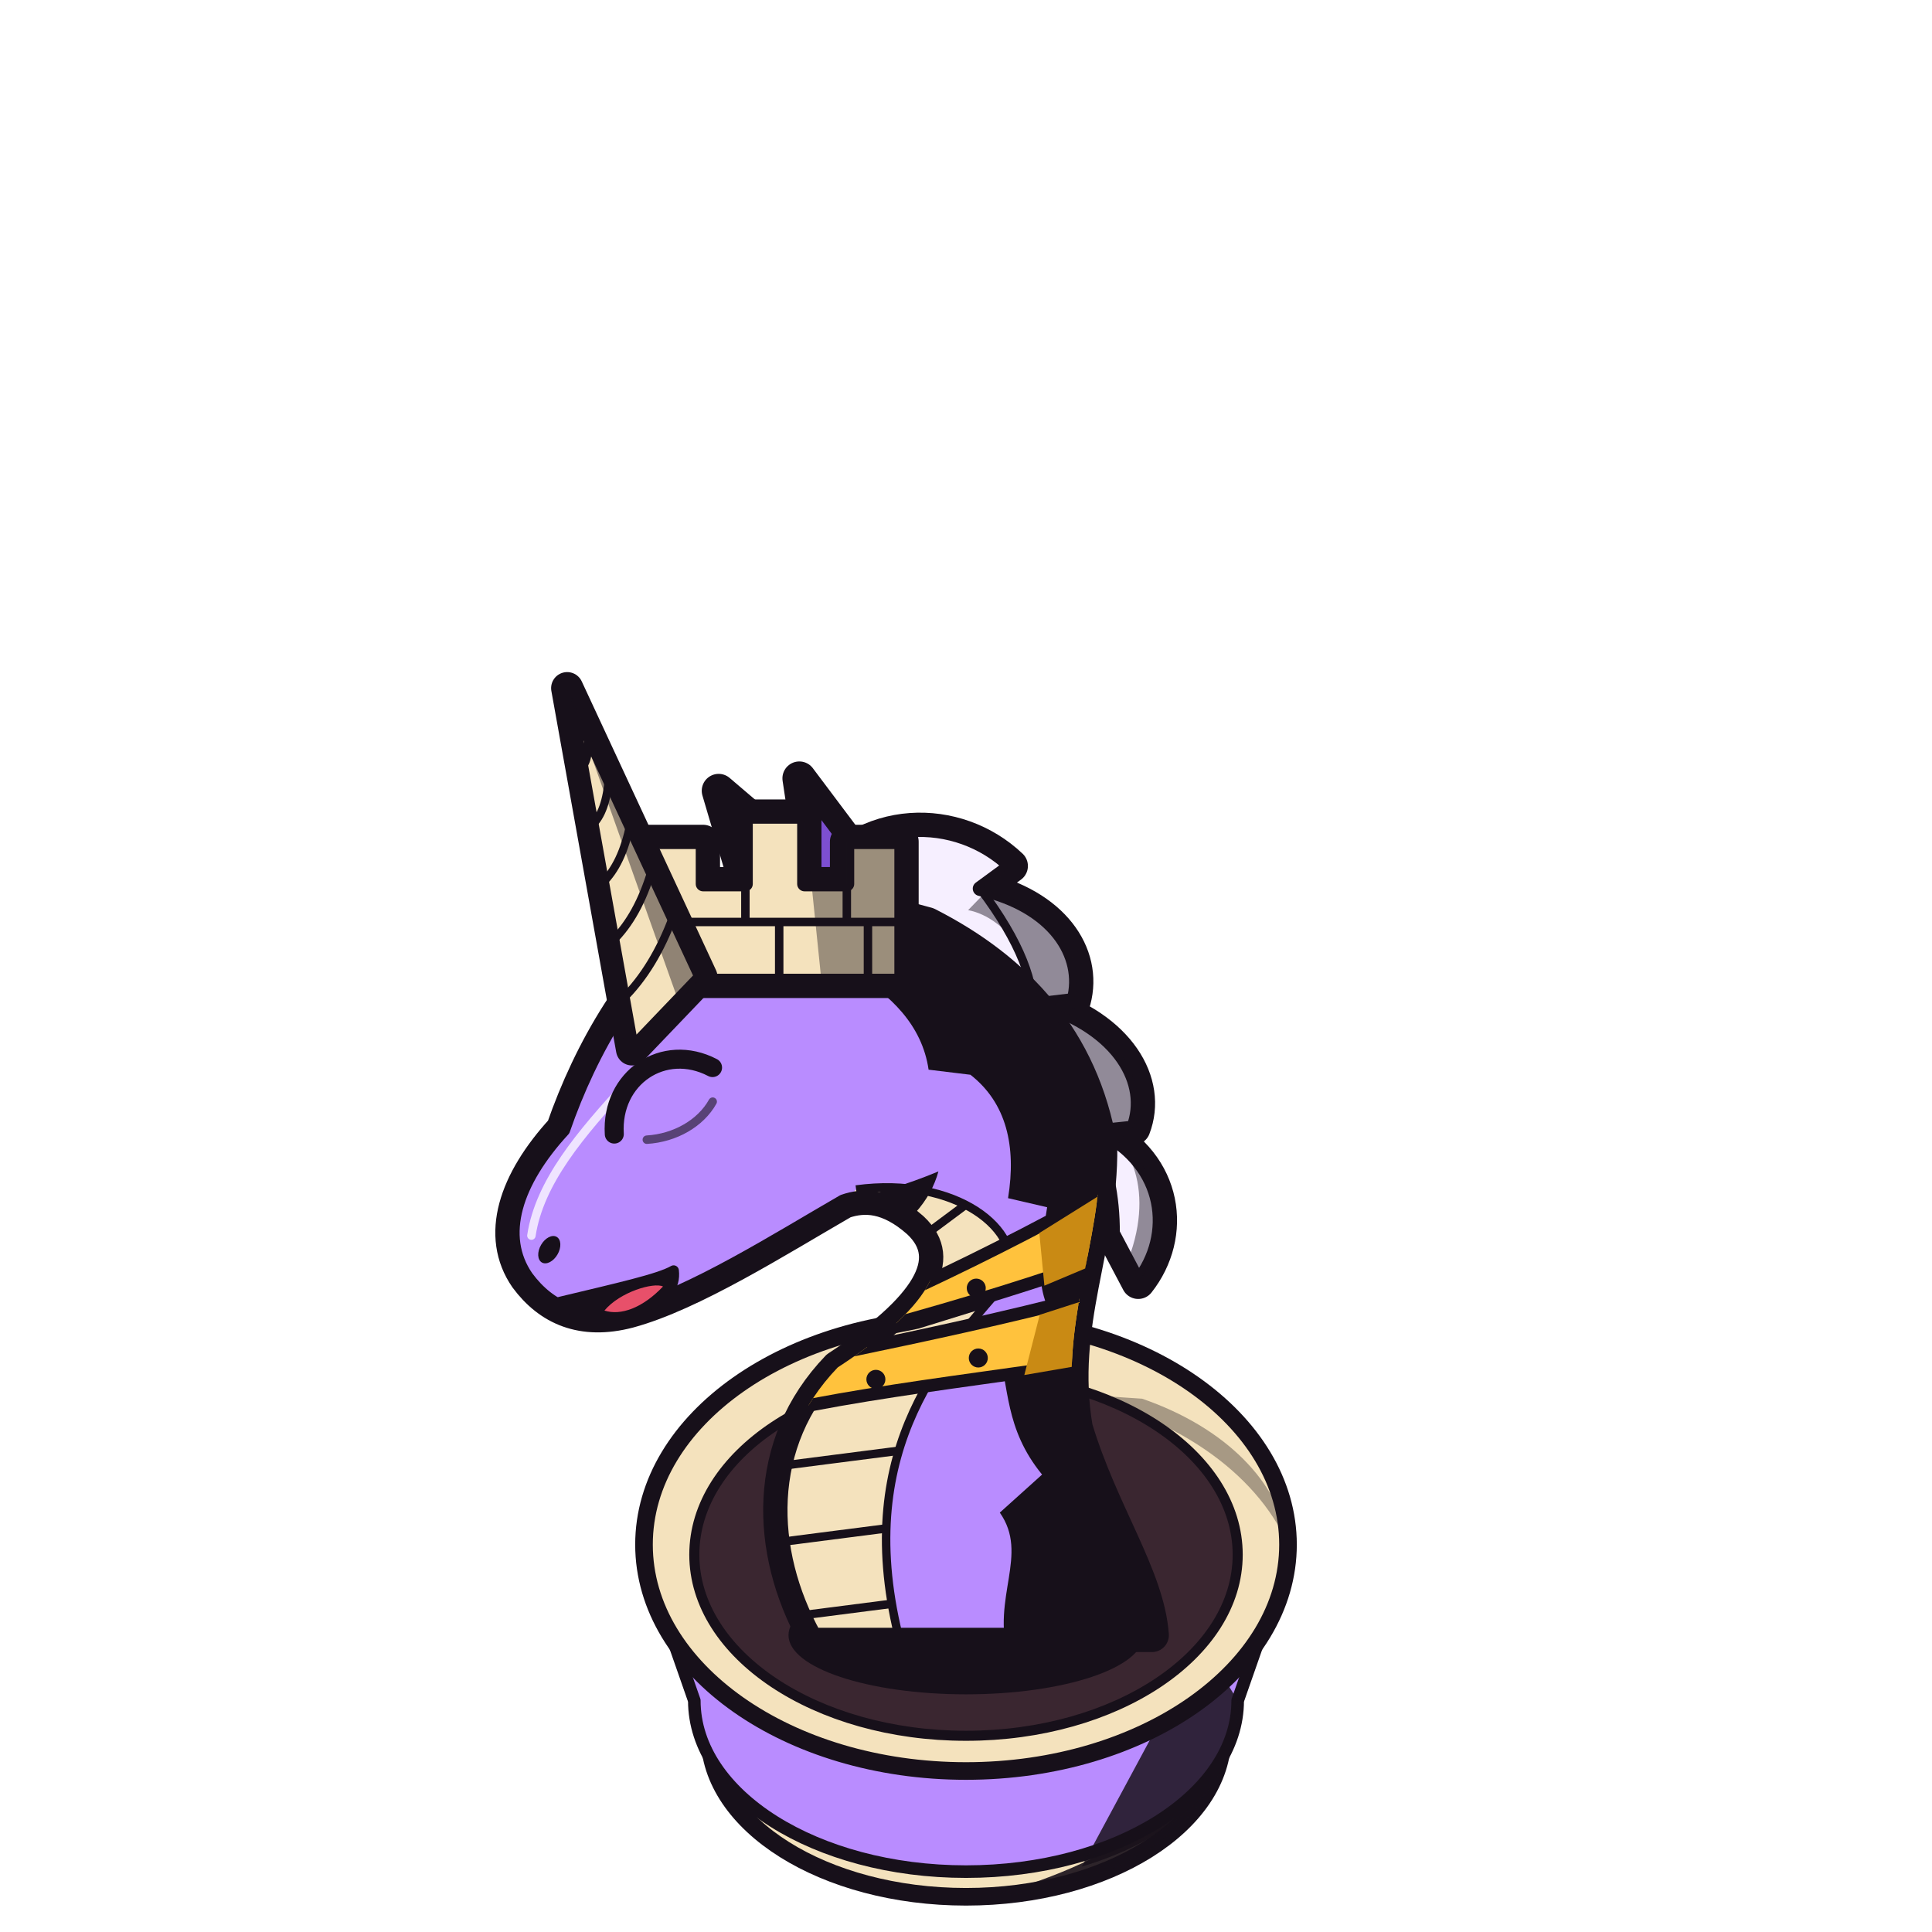
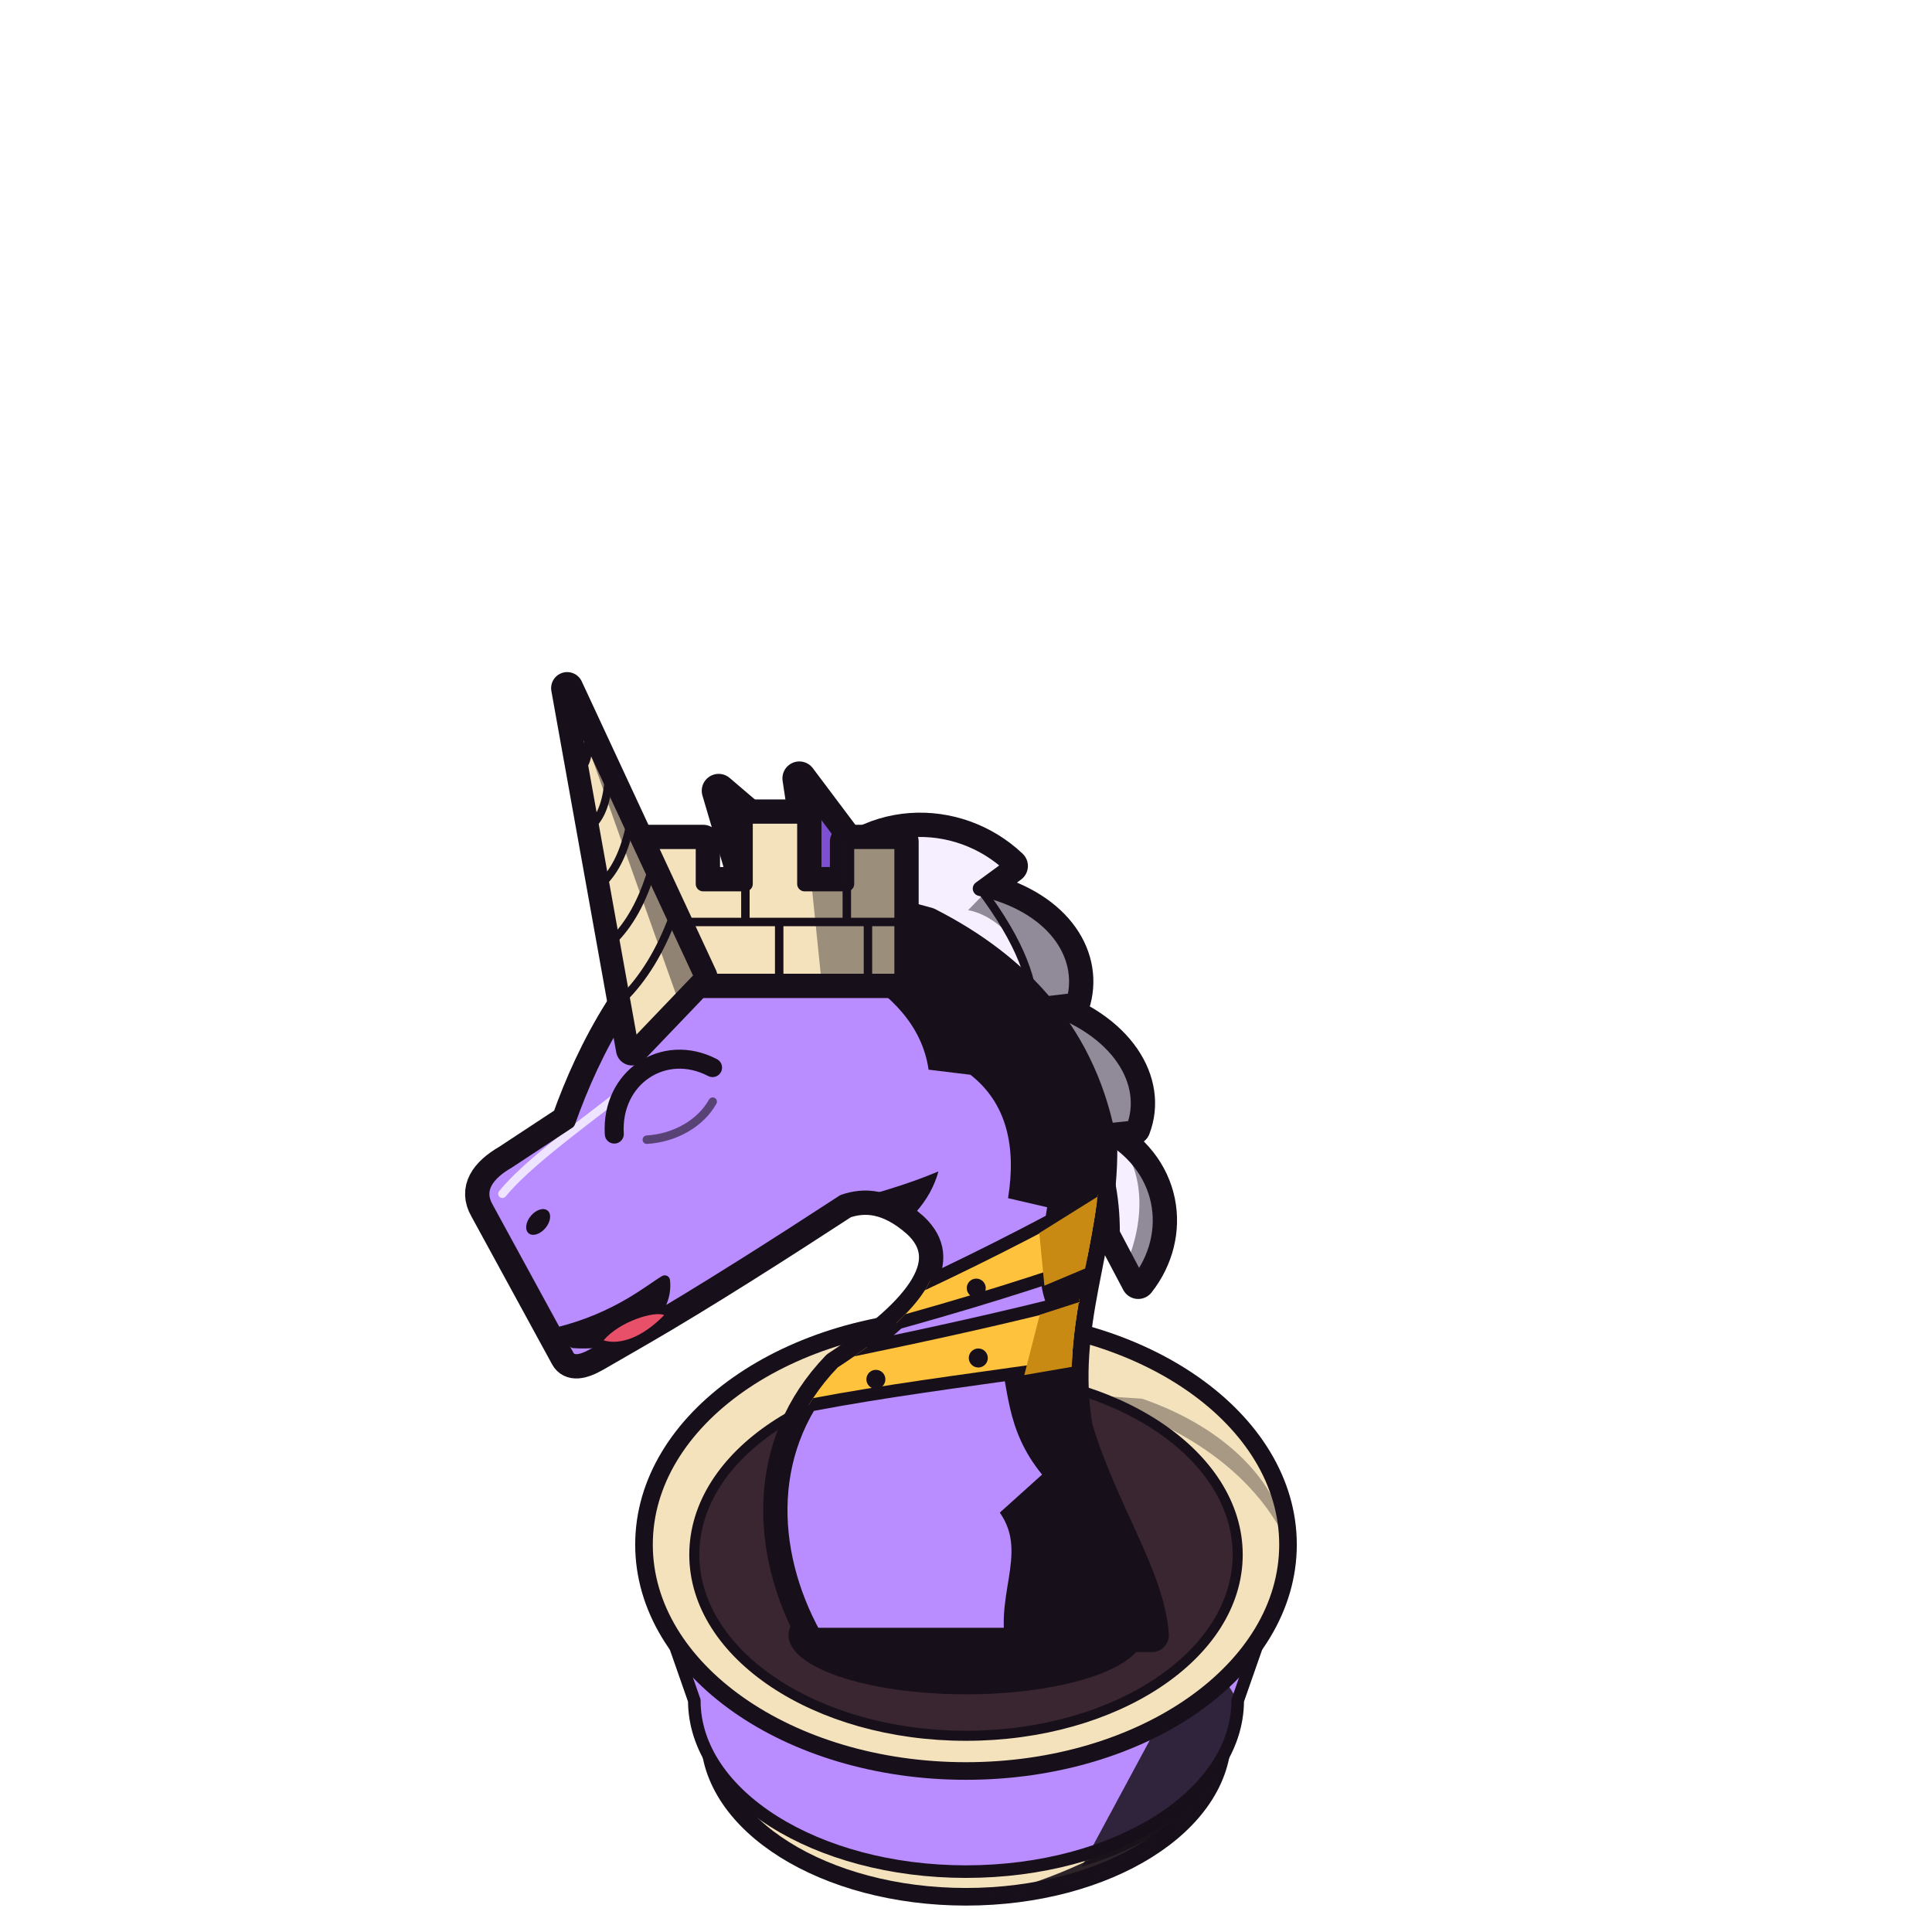
<svg xmlns="http://www.w3.org/2000/svg" viewBox="0 0 768 768" width="768" height="768">
  <path d="M256,614 L282,690 A102,64 0 0 0 486,690 L512,614 Z" fill="#f4e2bd" stroke="#17101a" stroke-width="7" stroke-linejoin="round" />
  <path d="M498,614 L486,690 A102,64 0 0 1 392,754 C440,742 478,716 486,690 Z" fill="#17101a" opacity=".9" />
  <path d="M262,636 L276,676 A108,68 0 0 0 492,676 L506,636 A128,90 0 0 1 262,636 Z" fill="#b98cff" stroke="#17101a" stroke-width="5" stroke-linejoin="round" />
  <path d="M470,640 L492,676 A108,68 0 0 1 430,742 L458,690 Z" fill="#17101a" opacity=".85" />
  <ellipse cx="384" cy="614" rx="128" ry="90" fill="#f4e2bd" stroke="#17101a" stroke-width="7" />
  <ellipse cx="384" cy="618" rx="108" ry="72" fill="#3a2630" stroke="#17101a" stroke-width="4" />
  <path d="M424,554 A128,90 0 0 1 512,614 A108,72 0 0 0 454,556 Z" fill="#17101a" opacity=".35" />
  <g transform="translate(384 650) scale(0.84) translate(-384 -650)">
    <ellipse cx="384" cy="650" rx="84" ry="28" fill="#17101a" />
    <path d="M311.8,296.1 C335.7,261.5 379.6,261.6 405.3,286.0 L390.7,296.7 C425.2,304.5 440.9,327.8 435.1,349.6 L420.0,351.4 C456.5,362.7 471.5,388.7 463.3,410.0 L447.9,411.6 C479.0,427.3 483.1,460.6 465.5,482.9 L453.3,459.8 C453.5,425.0 439.8,397.7 416.1,376.8 C390.9,345.1 360.5,316.5 311.8,296.1 Z" fill="none" stroke="#17101a" stroke-width="16" stroke-linejoin="round" />
    <path d="M311.8,296.1 C335.7,261.5 379.6,261.6 405.3,286.0 L390.7,296.7 C425.2,304.5 440.9,327.8 435.1,349.6 L420.0,351.4 C456.5,362.7 471.5,388.7 463.3,410.0 L447.9,411.6 C479.0,427.3 483.1,460.6 465.5,482.9 L453.3,459.8 C453.5,425.0 439.8,397.7 416.1,376.8 C390.9,345.1 360.5,316.5 311.8,296.1 Z" fill="#f6efff" stroke="#17101a" stroke-width="7" stroke-linejoin="round" />
    <path d="M390.7,296.7 C410.2,322.5 416.7,341.8 415.8,356.2 M420.0,351.4 C439.4,377.1 446.0,396.5 447.2,414.3" fill="none" stroke="#17101a" stroke-width="4" />
    <path d="M405.3,286.0 L390.7,296.7 C425.2,304.5 440.9,327.8 435.1,349.6 L420.0,351.4 C456.5,362.7 471.5,388.7 463.3,410.0 L447.9,411.6 C479.0,427.3 483.1,460.6 465.5,482.9 L462.0,468.9 C473.5,435.0 458.7,410.2 441.3,408.4 C448.6,381.1 433.2,362.3 416.0,360.6 C421.6,334.3 403.2,310.3 385.0,306.9 Z" fill="#17101a" opacity=".45" />
    <clipPath id="c4">
-       <path d="M175.9,480.8 C162.2,461.0 170.5,435.4 193.2,410.7 C206.2,373.2 228.1,335.2 259.8,310.0 C283.8,291.5 312.3,288.9 335.7,305.4 L365.7,313.5 C408.2,335.1 438.9,368.2 447.6,418.8 C448.1,466.0 427.6,502.3 436.0,552.0 C448.0,592.0 470.0,622.0 472.0,650.0 L312.0,650.0 C290.0,610.0 288.0,560.0 323.3,523.3 C365.1,496.0 380.9,472.5 361.6,454.4 C347.4,441.8 335.8,441.6 326.1,444.9 C294.9,462.9 254.4,488.6 224.4,496.7 C202.3,502.5 186.7,495.4 175.9,480.8 Z" />
+       <path d="M195.2,518.1 L156.9,447.9 C151.9,439.2 156.9,431.7 167.3,425.7 L195.7,407.0 C208.0,372.2 228.1,335.2 259.8,310.0 C283.8,291.5 312.3,288.9 335.7,305.4 L365.7,313.5 C408.2,335.1 438.9,368.2 447.6,418.8 C448.1,466.0 427.6,502.3 436.0,552.0 C448.0,592.0 470.0,622.0 472.0,650.0 L312.0,650.0 C290.0,610.0 288.0,560.0 323.3,523.3 C365.1,496.0 380.9,472.5 361.6,454.4 C347.4,441.8 335.8,441.6 326.1,444.9 C295.9,464.6 258.8,488.3 229.4,505.3 L208.6,517.3 C201.7,521.3 197.2,521.6 195.2,518.1 Z" />
    </clipPath>
-     <path d="M175.9,480.8 C162.2,461.0 170.5,435.4 193.2,410.7 C206.2,373.2 228.1,335.2 259.8,310.0 C283.8,291.5 312.3,288.9 335.7,305.4 L365.7,313.5 C408.2,335.1 438.9,368.2 447.6,418.8 C448.1,466.0 427.6,502.3 436.0,552.0 C448.0,592.0 470.0,622.0 472.0,650.0 L312.0,650.0 C290.0,610.0 288.0,560.0 323.3,523.3 C365.1,496.0 380.9,472.5 361.6,454.4 C347.4,441.8 335.8,441.6 326.1,444.9 C294.9,462.9 254.4,488.6 224.4,496.7 C202.3,502.5 186.7,495.4 175.9,480.8 Z" fill="none" stroke="#17101a" stroke-width="16" stroke-linejoin="round" />
-     <path d="M175.9,480.8 C162.2,461.0 170.5,435.4 193.2,410.7 C206.2,373.2 228.1,335.2 259.8,310.0 C283.8,291.5 312.3,288.9 335.7,305.4 L365.7,313.5 C408.2,335.1 438.9,368.2 447.6,418.8 C448.1,466.0 427.6,502.3 436.0,552.0 C448.0,592.0 470.0,622.0 472.0,650.0 L312.0,650.0 C290.0,610.0 288.0,560.0 323.3,523.3 C365.1,496.0 380.9,472.5 361.6,454.4 C347.4,441.8 335.8,441.6 326.1,444.9 C294.9,462.9 254.4,488.6 224.4,496.7 C202.3,502.5 186.7,495.4 175.9,480.8 Z" fill="#b98cff" />
+     <path d="M195.2,518.1 L156.9,447.9 C151.9,439.2 156.9,431.7 167.3,425.7 L195.7,407.0 C208.0,372.2 228.1,335.2 259.8,310.0 C283.8,291.5 312.3,288.9 335.7,305.4 L365.7,313.5 C408.2,335.1 438.9,368.2 447.6,418.8 C448.1,466.0 427.6,502.3 436.0,552.0 C448.0,592.0 470.0,622.0 472.0,650.0 L312.0,650.0 C290.0,610.0 288.0,560.0 323.3,523.3 C365.1,496.0 380.9,472.5 361.6,454.4 C347.4,441.8 335.8,441.6 326.1,444.9 C295.9,464.6 258.8,488.3 229.4,505.3 L208.6,517.3 C201.7,521.3 197.2,521.6 195.2,518.1 Z" fill="none" stroke="#17101a" stroke-width="16" stroke-linejoin="round" />
+     <path d="M195.2,518.1 L156.9,447.9 C151.9,439.2 156.9,431.7 167.3,425.7 L195.7,407.0 C208.0,372.2 228.1,335.2 259.8,310.0 C283.8,291.5 312.3,288.9 335.7,305.4 L365.7,313.5 C408.2,335.1 438.9,368.2 447.6,418.8 C448.1,466.0 427.6,502.3 436.0,552.0 C448.0,592.0 470.0,622.0 472.0,650.0 L312.0,650.0 C290.0,610.0 288.0,560.0 323.3,523.3 C365.1,496.0 380.9,472.5 361.6,454.4 C347.4,441.8 335.8,441.6 326.1,444.9 C295.9,464.6 258.8,488.3 229.4,505.3 L208.6,517.3 C201.7,521.3 197.2,521.6 195.2,518.1 Z" fill="#b98cff" />
    <g clip-path="url(#c4)">
-       <clipPath id="c4b">
-         <path d="M312.0,650.0 C290.0,610.0 288.0,560.0 323.3,523.3 C365.1,496.0 380.9,472.5 361.6,454.4 C347.4,441.8 335.8,441.6 326.1,444.9 L332.0,439.1 C379.1,432.7 411.8,458.2 404.2,481.2 C375.6,514.5 330.0,560.0 352.0,650.0 Z" />
-       </clipPath>
-       <path d="M312.0,650.0 C290.0,610.0 288.0,560.0 323.3,523.3 C365.1,496.0 380.9,472.5 361.6,454.4 C347.4,441.8 335.8,441.6 326.1,444.9 L332.0,439.1 C379.1,432.7 411.8,458.2 404.2,481.2 C375.6,514.5 330.0,560.0 352.0,650.0 Z" fill="#f4e2bd" />
-       <g clip-path="url(#c4b)" stroke="#17101a" stroke-width="4">
-         <path d="M297.3,506.3 L355.5,467.4 L411.9,425.4" />
-         <path d="M298.0,512.4 L364.0,485.4 L426.4,451.5" />
-         <path d="M289.2,517.5 L361.0,503.0 L431.0,481.3" />
-         <path d="M280.2,536.2 L351.6,527.9 L423.8,517.3" />
-         <path d="M280.0,572.0 L350.0,563.0 L420.0,554.0" />
-         <path d="M280.0,608.0 L350.0,599.0 L420.0,590.0" />
-         <path d="M280.0,644.0 L350.0,635.0 L420.0,626.0" />
-       </g>
-       <path d="M332.0,439.1 C379.1,432.7 411.8,458.2 404.2,481.2 C375.6,514.5 330.0,560.0 352.0,650.0" fill="none" stroke="#17101a" stroke-width="4" />
      <path d="M276.3,286.6 L404.5,212.6 L448.5,288.8 L488.5,358.1 L527.7,451.3 L520.0,560.0 L520.0,660.0 L404.0,660.0 C396.0,632.0 414.0,612.0 400.0,592.0 L420.0,574.0 C402.0,552.0 404.6,532.0 398.9,514.6 L424.6,498.6 C415.5,483.2 419.9,463.8 422.4,447.5 L403.9,443.2 C407.9,418.5 403.1,398.1 386.1,384.8 L366.3,382.4 C363.2,361.1 348.0,346.8 330.3,336.2 C326.5,317.6 298.7,301.4 276.3,286.6 Z" fill="#17101a" />
      <g transform="translate(44 0) rotate(-30 404 520)">
-         <path d="M336,394 C300,394 252,396 222,388 C240,404 290,414 336,418 C356,420 372,414 382,404 C366,402 350,398 336,394 Z" fill="#17101a" />
-         <path d="M200,334 C216,314 244,304 276,294" fill="none" stroke="#efe4ff" stroke-width="4" stroke-linecap="round" />
+         <path d="M336,394 C300,396 256,398 222,398 C246,408 290,414 336,418 C356,420 372,414 382,404 C366,402 350,398 336,394 Z" fill="#17101a" />
+         <path d="M198,310 C214,304 240,301 270,297" fill="none" stroke="#efe4ff" stroke-width="4" stroke-linecap="round" />
      </g>
    </g>
-     <path d="M175.9,480.8 C162.2,461.0 170.5,435.4 193.2,410.7 C206.2,373.2 228.1,335.2 259.8,310.0 C283.8,291.5 312.3,288.9 335.7,305.4 L365.7,313.5 C408.2,335.1 438.9,368.2 447.6,418.8 C448.1,466.0 427.6,502.3 436.0,552.0 C448.0,592.0 470.0,622.0 472.0,650.0 L312.0,650.0 C290.0,610.0 288.0,560.0 323.3,523.3 C365.1,496.0 380.9,472.5 361.6,454.4 C347.4,441.8 335.8,441.6 326.1,444.9 C294.9,462.9 254.4,488.6 224.4,496.7 C202.3,502.5 186.7,495.4 175.9,480.8 Z" fill="none" stroke="#17101a" stroke-width="7" stroke-linejoin="round" />
+     <path d="M195.2,518.1 L156.9,447.9 C151.9,439.2 156.9,431.7 167.3,425.7 L195.7,407.0 C208.0,372.2 228.1,335.2 259.8,310.0 C283.8,291.5 312.3,288.9 335.7,305.4 L365.7,313.5 C408.2,335.1 438.9,368.2 447.6,418.8 C448.1,466.0 427.6,502.3 436.0,552.0 C448.0,592.0 470.0,622.0 472.0,650.0 L312.0,650.0 C290.0,610.0 288.0,560.0 323.3,523.3 C365.1,496.0 380.9,472.5 361.6,454.4 C347.4,441.8 335.8,441.6 326.1,444.9 C295.9,464.6 258.8,488.3 229.4,505.3 L208.6,517.3 C201.7,521.3 197.2,521.6 195.2,518.1 Z" fill="none" stroke="#17101a" stroke-width="7" stroke-linejoin="round" />
    <g transform="translate(44 0) rotate(-30 404 520)">
      <g transform="translate(284,304)">
        <g transform="scale(1)">
          <path d="M-26,8 C-14,-16 16,-18 30,4" fill="none" stroke="#17101a" stroke-width="9" stroke-linecap="round" />
          <path d="M-14,18 C-2,24 12,24 22,18" fill="none" stroke="#17101a" stroke-width="4" stroke-linecap="round" opacity=".6" />
        </g>
      </g>
-       <ellipse cx="204" cy="344" rx="7" ry="4.5" fill="#17101a" transform="rotate(-30 204 344)" />
-       <path d="M196,368 C223,376 242,382 250,382 C244,396 223,392 200,376 Z" fill="#17101a" stroke="#17101a" stroke-width="5" stroke-linejoin="round" />
-       <path d="M212.2,382 C223,378 239.2,382 241.9,386 C228.4,390 217.6,388 212.2,382 Z" fill="#e8506a" />
+       <ellipse cx="206" cy="330" rx="7" ry="4.5" fill="#17101a" transform="rotate(-20 206 330)" />
+       <path d="M188,380 C216,388 236,384 244,384 C238,398 216,404 192,388 Z" fill="#17101a" stroke="#17101a" stroke-width="5" stroke-linejoin="round" />
+       <path d="M204.8,394 C216,390 232.8,394 235.6,398 C221.6,402 210.4,400 204.8,394 Z" fill="#e8506a" />
    </g>
    <g clip-path="url(#c4)">
      <path d="M296.4,513.2 C345.5,494.0 427.6,454.9 478.9,422.1 L488.6,456.2 C431.0,481.3 341.6,506.0 287.8,518.7 Z" fill="#ffc23d" stroke="#17101a" stroke-width="6" stroke-linejoin="round" />
      <path d="M418.7,459.7 L478.9,422.1 L488.6,456.2 L421.1,484.6 Z" fill="#c98a14" />
      <path d="M283.4,524.8 C337.6,513.6 429.0,495.9 489.2,475.7 L483.7,514.5 C421.8,525.7 330.4,534.3 280.0,548.0 Z" fill="#ffc23d" stroke="#17101a" stroke-width="6" stroke-linejoin="round" />
      <path d="M418.9,498.4 L489.2,475.7 L483.7,514.5 L411.6,526.9 Z" fill="#c98a14" />
      <circle cx="343.03" cy="503.18" r="4.5" fill="#17101a" />
      <circle cx="388.854" cy="485.763" r="4.5" fill="#17101a" />
      <circle cx="341.356" cy="528.937" r="4.5" fill="#17101a" />
      <circle cx="389.821" cy="518.836" r="4.5" fill="#17101a" />
    </g>
    <g transform="translate(44 0) rotate(-30 404 520)">
      <path d="M368,254 L382,196 L404,258 Z" fill="none" stroke="#17101a" stroke-width="16" stroke-linejoin="round" />
      <path d="M368,254 L382,196 L404,258 Z" fill="#b98cff" stroke="#17101a" stroke-width="7" stroke-linejoin="round" />
      <path d="M376,248 L383,214 L394,252 Z" fill="#7d4fd1" />
      <path d="M396,266 L418,210 L426,276 Z" fill="none" stroke="#17101a" stroke-width="16" stroke-linejoin="round" />
      <path d="M396,266 L418,210 L426,276 Z" fill="#7d4fd1" stroke="#17101a" stroke-width="7" stroke-linejoin="round" />
    </g>
    <g transform="translate(-76.4 50.5)">
      <g transform="translate(0 6)">
        <path d="M310,284 L310,218 L336,218 L336,238 L356,238 L356,206 L384,206 L384,238 L404,238 L404,218 L430,218 L430,284 Z" fill="none" stroke="#17101a" stroke-width="16" stroke-linejoin="round" />
        <path d="M310,284 L310,218 L336,218 L336,238 L356,238 L356,206 L384,206 L384,238 L404,238 L404,218 L430,218 L430,284 Z" fill="#f4e2bd" stroke="#17101a" stroke-width="7" stroke-linejoin="round" />
        <path d="M384,206 L384,238 L404,238 L404,218 L430,218 L430,284 L392,284 Z" fill="#17101a" opacity=".4" />
        <path d="M310,256 L430,256 M330,284 L330,256 M356,256 L356,238 M372,284 L372,256 M404,256 L404,238 M414,284 L414,256" stroke="#17101a" stroke-width="4" />
      </g>
    </g>
    <g transform="translate(44 0) rotate(-30 404 520)">
      <g transform="translate(310 272) scale(0.95) translate(-310 -272)">
        <path d="M284,282 L332,268 L346,110 Z" fill="none" stroke="#17101a" stroke-width="16" stroke-linejoin="round" />
        <path d="M284,282 L332,268 L346,110 Z" fill="#f4e2bd" stroke="#17101a" stroke-width="7" stroke-linejoin="round" />
        <path d="M316,273 L332,268 L346,110 Z" fill="#17101a" opacity=".45" />
        <path d="M292.68,257.92 Q313.81,252.37 334.94,234.82" fill="none" stroke="#17101a" stroke-width="4" />
        <path d="M302.6,230.4 Q319.89,225.97 337.18,209.54" fill="none" stroke="#17101a" stroke-width="4" />
        <path d="M312.52,202.88 Q325.97,199.57 339.42,184.26" fill="none" stroke="#17101a" stroke-width="4" />
        <path d="M322.44,175.36 Q332.05,173.17 341.66,158.98" fill="none" stroke="#17101a" stroke-width="4" />
        <path d="M332.36,147.84 Q338.13,146.77 343.9,133.7" fill="none" stroke="#17101a" stroke-width="4" />
      </g>
    </g>
  </g>
</svg>
